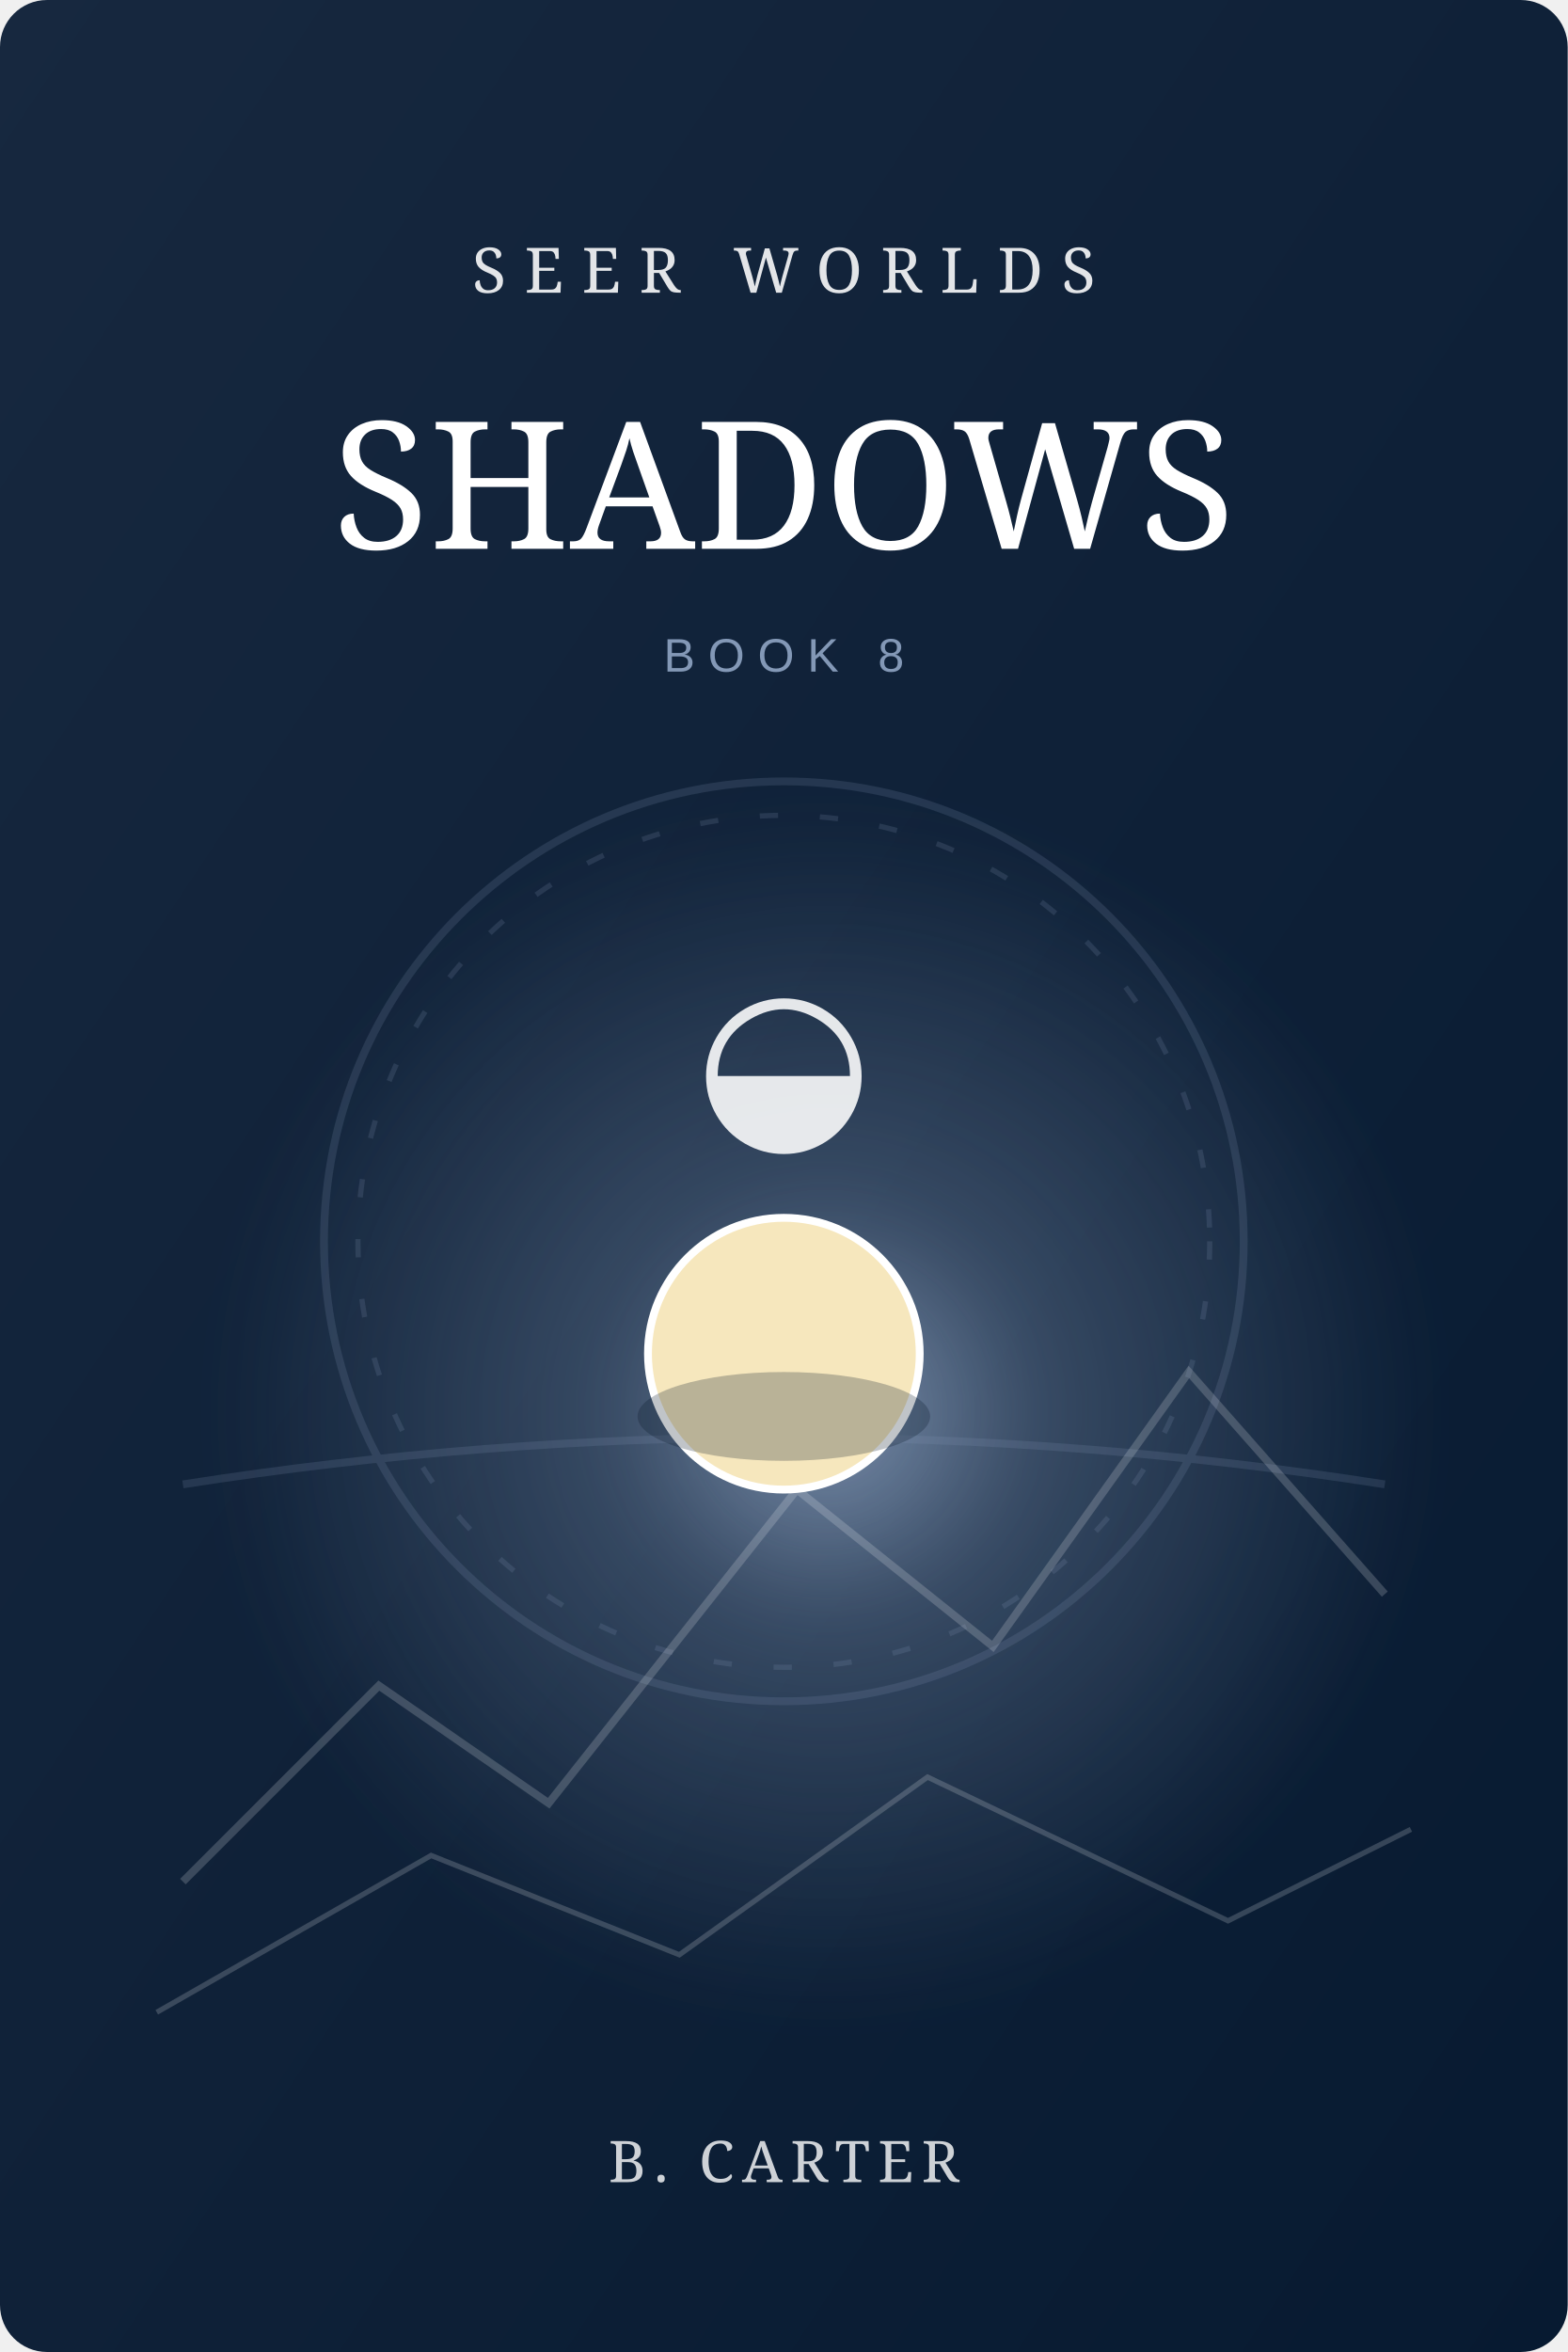
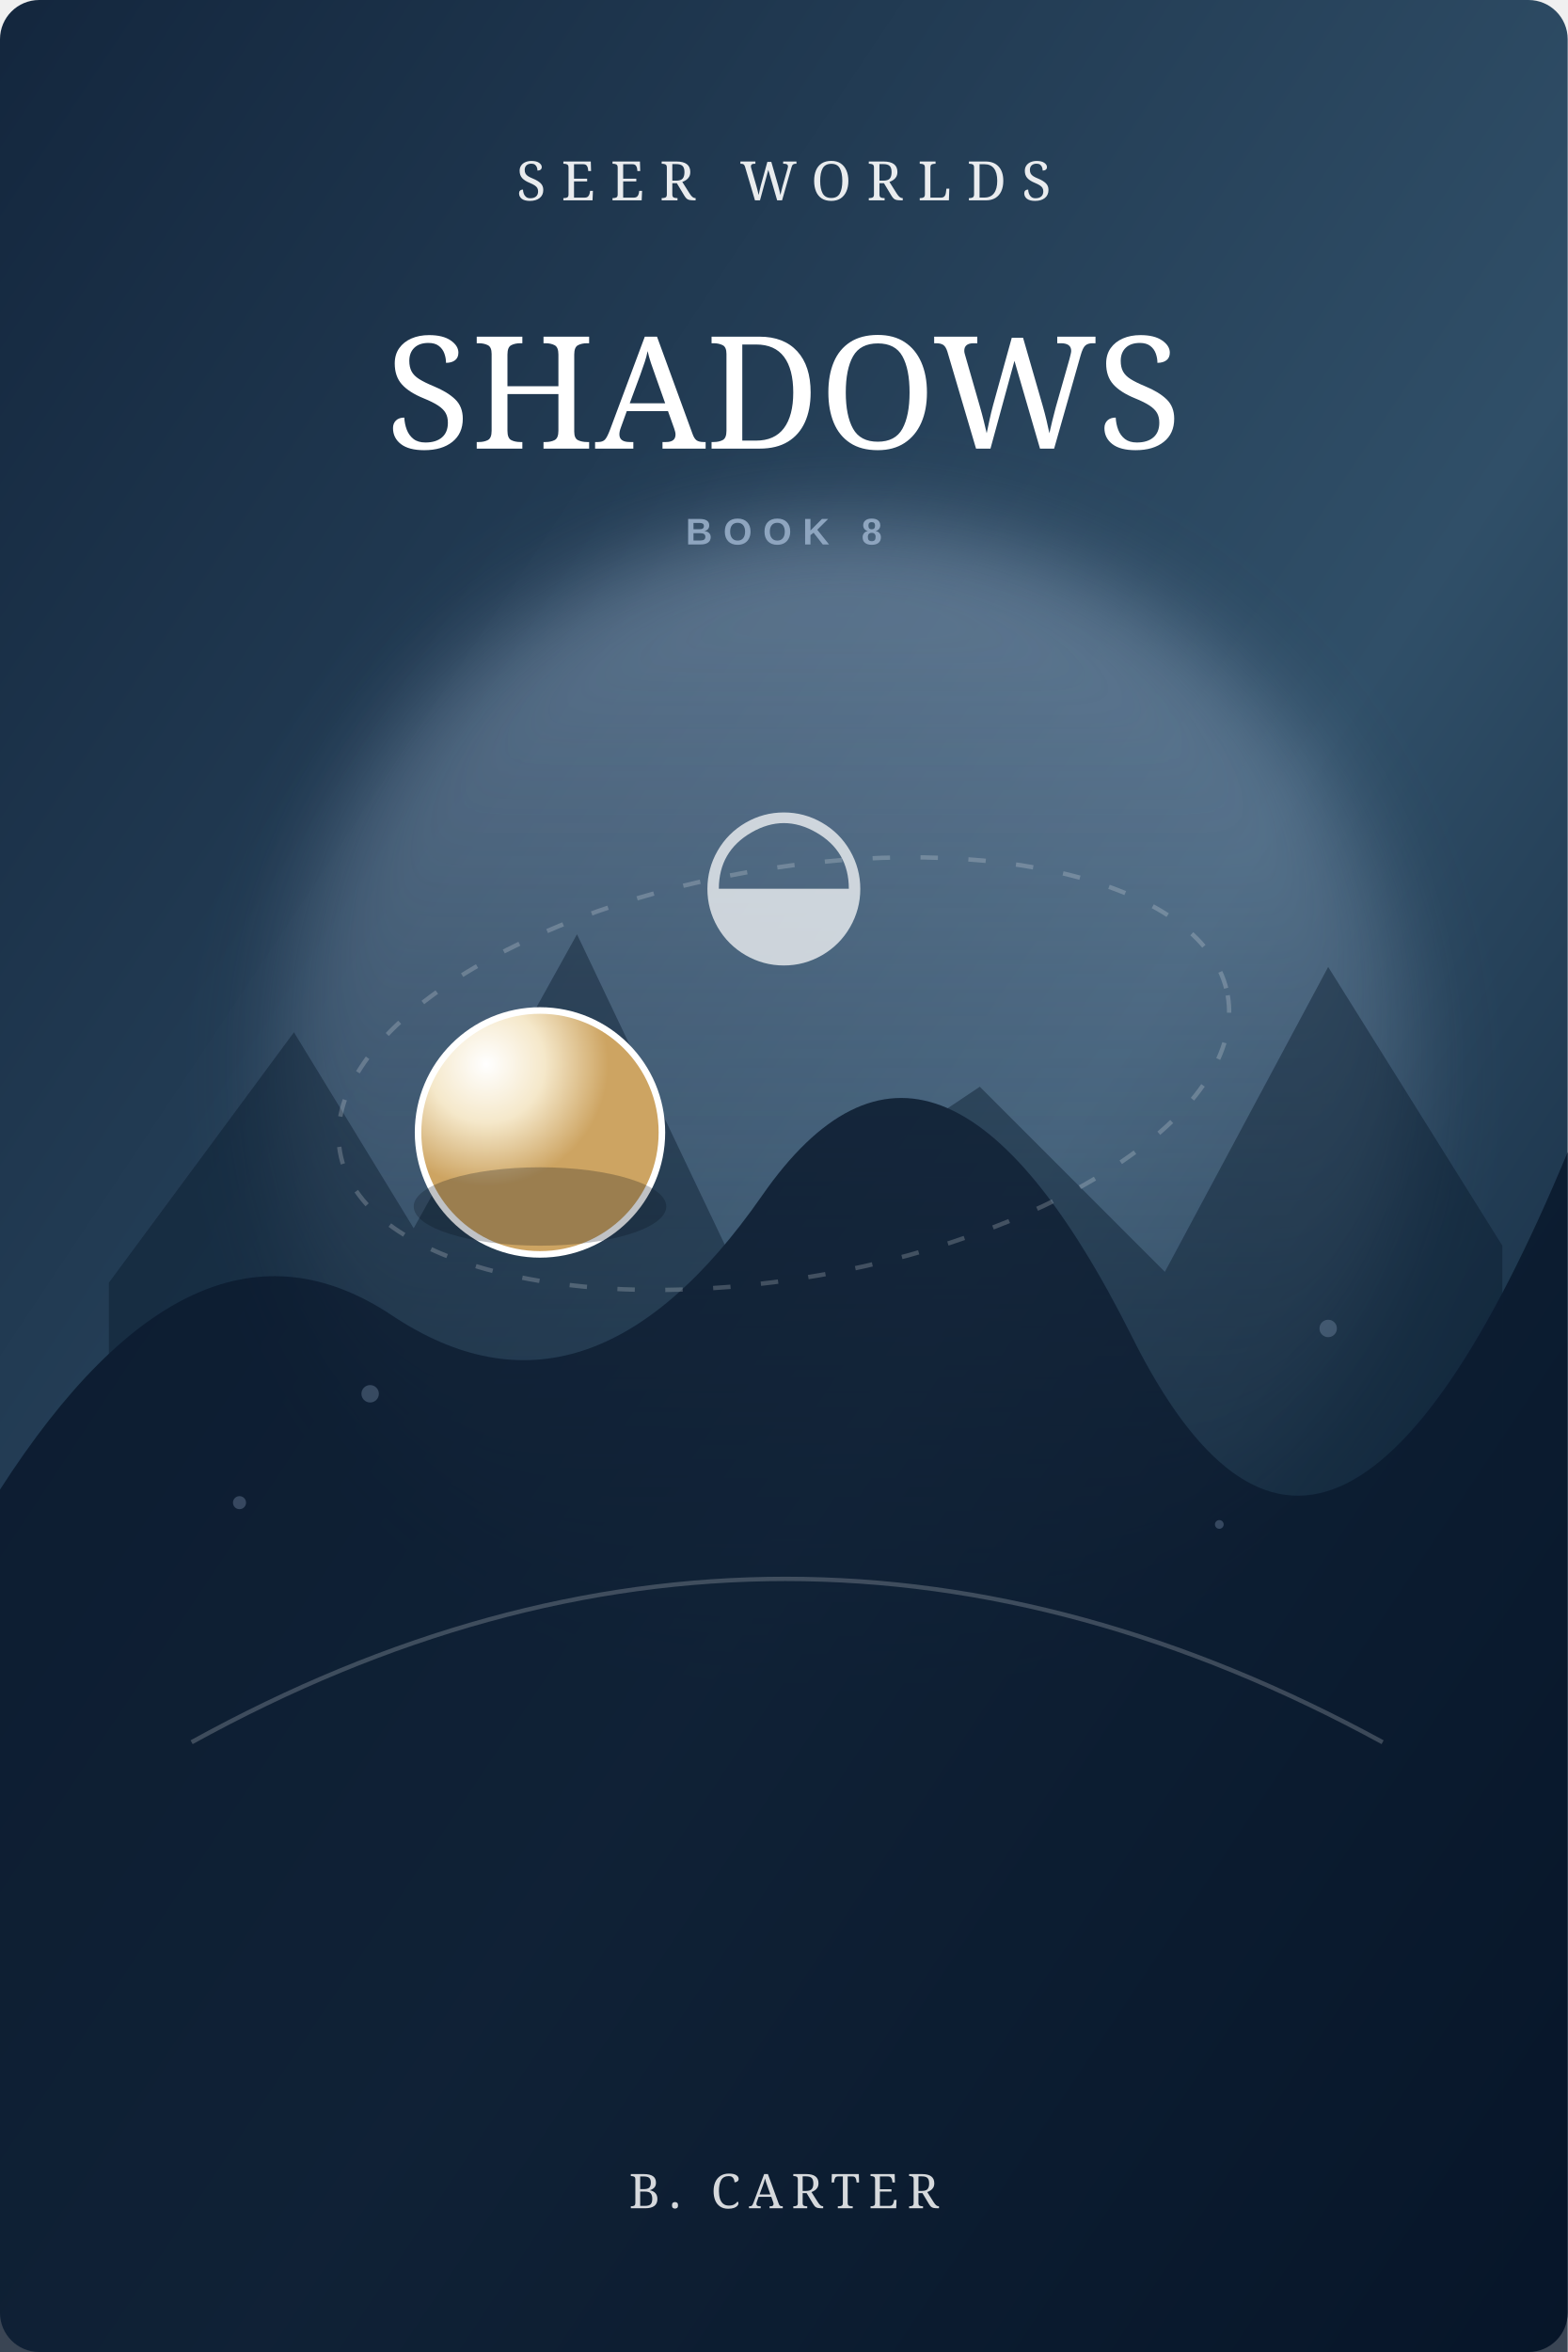
- <svg xmlns="http://www.w3.org/2000/svg" width="600" height="900" viewBox="0 0 600 900">
+ <svg xmlns="http://www.w3.org/2000/svg" width="720" height="1080" viewBox="0 0 720 1080">
  <defs>
-     <linearGradient id="bg" x1="0" y1="0" x2="1" y2="1">
-       <stop offset="0" stop-color="#17283f" />
-       <stop offset="1" stop-color="#071a31" />
+     <linearGradient id="sky" x1="0" y1="0" x2="1" y2="1">
+       <stop stop-color="#13263d" />
+       <stop offset=".58" stop-color="#304f68" />
+       <stop offset="1" stop-color="#07182d" />
    </linearGradient>
-     <radialGradient id="glow">
-       <stop offset="0" stop-color="#8398b6" stop-opacity=".95" />
-       <stop offset=".35" stop-color="#8398b6" stop-opacity=".35" />
-       <stop offset="1" stop-color="#8398b6" stop-opacity="0" />
+     <linearGradient id="sun" x1="0" y1="0" x2="0" y2="1">
+       <stop stop-color="#8ea5bf" stop-opacity=".95" />
+       <stop offset="1" stop-color="#8ea5bf" stop-opacity="0" />
+     </linearGradient>
+     <radialGradient id="dot" cx=".28" cy=".22">
+       <stop stop-color="#fff" />
+       <stop offset=".48" stop-color="#f5e8ca" />
+       <stop offset="1" stop-color="#cda462" />
    </radialGradient>
-     <filter id="soft">
-       <feGaussianBlur stdDeviation="13" />
+     <filter id="blur">
+       <feGaussianBlur stdDeviation="20" />
    </filter>
  </defs>
-   <rect width="600" height="900" rx="18" fill="url(#bg)" />
-   <circle cx="316" cy="540" r="230" fill="url(#glow)" filter="url(#soft)" />
-   <g opacity=".18" stroke="#8398b6" fill="none">
-     <circle cx="300" cy="475" r="176" stroke-width="3" />
-     <circle cx="300" cy="475" r="163" stroke-width="2" stroke-dasharray="7 16" />
-     <path d="M70 568 Q300 532 530 568" stroke-width="3" />
+   <rect width="720" height="1080" rx="18" fill="url(#sky)" />
+   <circle cx="388" cy="500" r="260" fill="url(#sun)" filter="url(#blur)" opacity=".56" />
+   <g fill="#061528" opacity=".78">
+     <path d="M0 684 Q90 544 180 604 T350 549 T520 614 T720 529 V1080 H0Z" />
+     <path d="M50 589 L135 474 L190 564 L265 429 L335 576 L450 499 L535 584 L610 444 L690 572 V1080 H50Z" opacity=".52" />
  </g>
-   <g fill="none" stroke="#ffffff" opacity=".18">
-     <path d="M70 720 L145 645 L210 690 L305 570 L380 630 L455 525 L530 610" stroke-width="3" />
-     <path d="M60 770 L165 710 L260 748 L355 680 L470 735 L540 700" stroke-width="2" />
+   <g fill="#8ea5bf" opacity=".32">
+     <circle cx="110" cy="690" r="3" />
+     <circle cx="170" cy="640" r="4" />
+     <circle cx="610" cy="610" r="4" />
+     <circle cx="560" cy="700" r="2" />
  </g>
-   <circle cx="300" cy="518" r="52" fill="#f6e7bd" stroke="#ffffff" stroke-width="3" />
-   <ellipse cx="300" cy="542" rx="56" ry="17" fill="#031224" opacity=".25" />
-   <text x="300" y="112" text-anchor="middle" font-family="Georgia,serif" font-size="24" letter-spacing="7" fill="#ffffff" opacity=".88">SEER WORLDS</text>
-   <text x="300" y="210" text-anchor="middle" font-family="Georgia,serif" font-size="68" fill="#ffffff">SHADOWS</text>
-   <text x="300" y="257" text-anchor="middle" font-family="Arial,sans-serif" font-size="18" letter-spacing="5" fill="#8398b6">BOOK 8</text>
-   <text x="300" y="432" text-anchor="middle" font-family="Georgia,serif" font-size="78" fill="#ffffff" opacity=".88">◒</text>
-   <text x="300" y="835" text-anchor="middle" font-family="Georgia,serif" font-size="22" letter-spacing="3" fill="#ffffff" opacity=".8">B. CARTER</text>
+   <g stroke="#fff" opacity=".20" fill="none">
+     <ellipse cx="360" cy="493" rx="207" ry="94" stroke-width="2" stroke-dasharray="8 14" transform="rotate(-10 360 493)" />
+     <path d="M88 800 Q360 650 635 800" stroke-width="2" />
+   </g>
+   <circle cx="248.0" cy="520" r="56" fill="url(#dot)" stroke="#fff" stroke-width="3" />
+   <ellipse cx="248.0" cy="554" rx="58" ry="18" fill="#020b16" opacity=".25" />
+   <text x="360" y="92" text-anchor="middle" fill="#fff" opacity=".9" font-family="Georgia,serif" font-size="25" letter-spacing="7">SEER WORLDS</text>
+   <text x="360" y="206" text-anchor="middle" fill="#fff" font-family="Georgia,serif" font-size="72">SHADOWS</text>
+   <text x="360" y="250" text-anchor="middle" fill="#8ea5bf" font-family="Arial,sans-serif" font-size="17" font-weight="700" letter-spacing="5">BOOK 8</text>
+   <text x="360" y="432" text-anchor="middle" fill="#fff" opacity=".72" font-family="Georgia,serif" font-size="92">◒</text>
+   <text x="360" y="1014" text-anchor="middle" fill="#fff" opacity=".83" font-family="Georgia,serif" font-size="22" letter-spacing="4">B. CARTER</text>
</svg>
